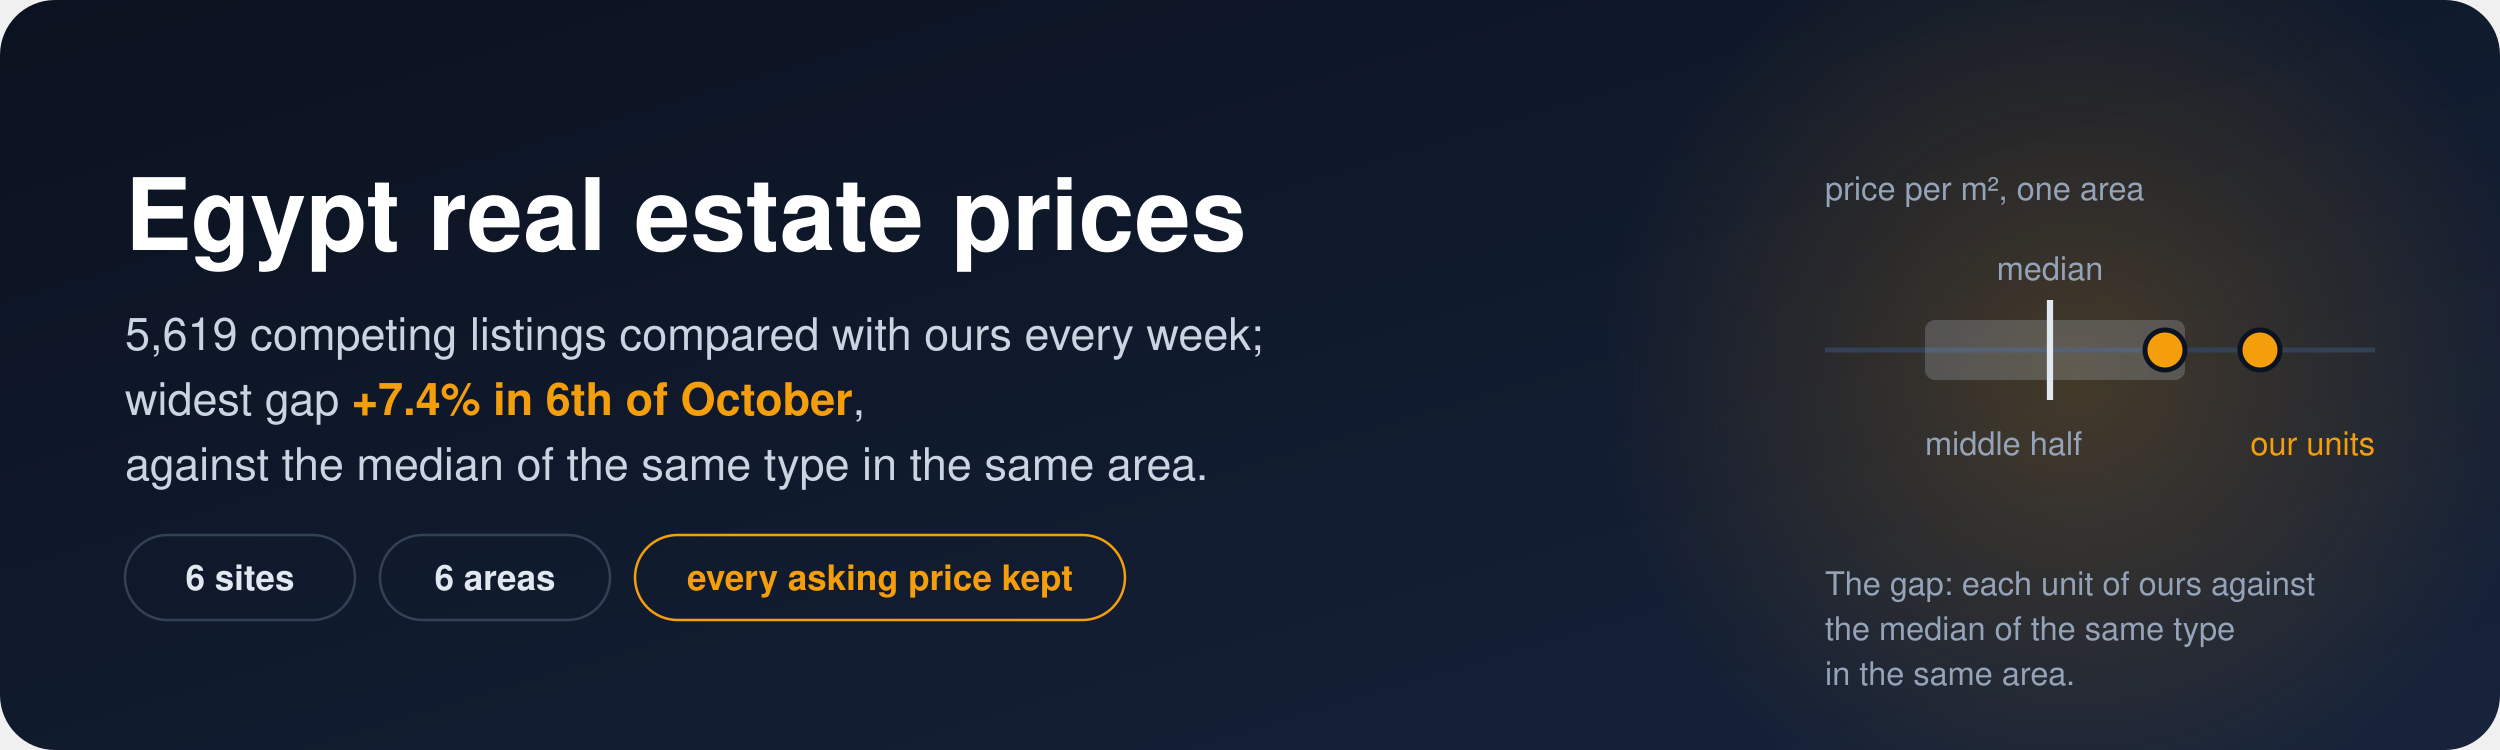
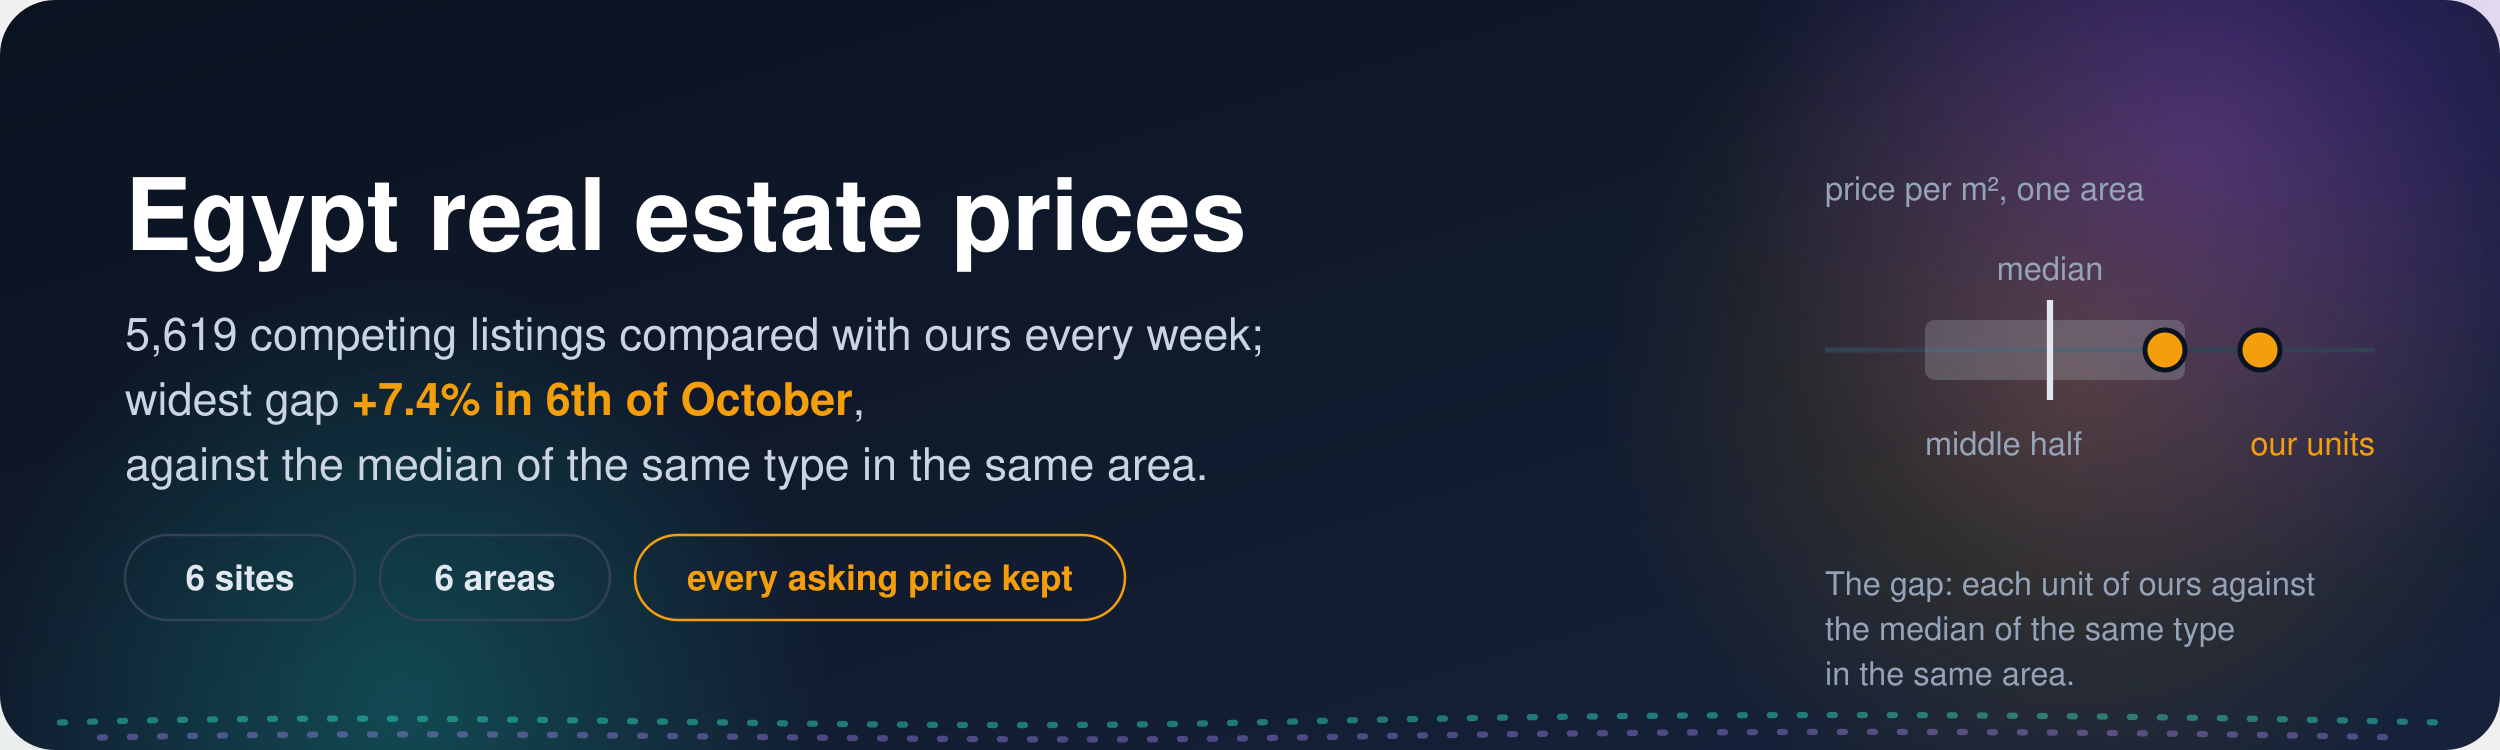
<svg xmlns="http://www.w3.org/2000/svg" viewBox="0 0 1000 300" width="1000" height="300" role="img" aria-label="Egypt real estate prices. Competing listings compared with our units every week in six Egyptian areas, and the area where our asking price per square metre is furthest from the median of the same type in the same area. One area's strip: the middle half of competing listings, the area median, and our units to its right.">
  <defs>
    <linearGradient id="bg" x1="0" y1="0" x2="1" y2="1">
      <stop offset="0" stop-color="#0B1220" />
      <stop offset="1" stop-color="#16233B" />
    </linearGradient>
    <radialGradient id="glow" cx="0.5" cy="0.5" r="0.5">
      <stop offset="0" stop-color="#F59E0B" stop-opacity="0.22" />
      <stop offset="1" stop-color="#F59E0B" stop-opacity="0" />
+     </radialGradient>
+     <radialGradient id="jrGlowA" cx="0.5" cy="0.5" r="0.5">
+       <stop offset="0" stop-color="#7C3AED" stop-opacity="0.4" />
+       <stop offset="1" stop-color="#7C3AED" stop-opacity="0" />
+     </radialGradient>
+     <radialGradient id="jrGlowB" cx="0.5" cy="0.5" r="0.5">
+       <stop offset="0" stop-color="#14B8A6" stop-opacity="0.3" />
+       <stop offset="1" stop-color="#14B8A6" stop-opacity="0" />
    </radialGradient>
  </defs>
  <style>
    text { font-family: "Segoe UI", -apple-system, Helvetica, Arial, sans-serif; }
    .title { font-size: 40px; font-weight: 700; fill: #FFFFFF; }
    .sub { font-size: 18px; fill: #CBD5E1; }
    .hot { fill: #F59E0B; font-weight: 700; }
    .pill { font-size: 14px; font-weight: 600; fill: #E2E8F0; }
    .note { font-size: 13px; fill: #94A3B8; }
    .track { stroke: #334155; stroke-width: 2; }
    .band { fill: #CBD5E1; fill-opacity: 0.22; }
    .median { stroke: #E2E8F0; stroke-width: 2.5; }
    .ours { fill: #F59E0B; stroke: #0B1220; stroke-width: 2; }
+       .wave { fill: none; stroke-width: 2.5; stroke-linecap: round; stroke-dasharray: 2 10; animation: flow 6s linear infinite; }
+     @keyframes flow { to { stroke-dashoffset: -120; } }
  </style>
  <rect width="1000" height="300" rx="22" fill="url(#bg)" />
+   <circle cx="880" cy="60" r="190" fill="url(#jrGlowA)" />
+   <circle cx="160" cy="280" r="170" fill="url(#jrGlowB)" />
+   <path class="wave" stroke="#2DD4BF" stroke-opacity="0.5" d="M24 289 C 200 284, 330 293, 500 289 S 800 285, 976 289" />
+   <path class="wave" stroke="#A78BFA" stroke-opacity="0.4" style="animation-duration:9s" d="M40 295 C 220 291, 360 298, 520 295 S 820 292, 960 295" />
  <circle cx="830" cy="150" r="190" fill="url(#glow)" />
  <text x="50" y="100" class="title">Egypt real estate prices</text>
  <text x="50" y="140" class="sub">
    <tspan id="nb-listings_compared">5,619</tspan> competing listings compared with ours every week;</text>
  <text x="50" y="166" class="sub">widest gap <tspan class="hot">
      <tspan id="nb-widest_gap_pct">+7.4</tspan>% in <tspan id="nb-widest_gap_area">6th of October</tspan>
    </tspan>,</text>
  <text x="50" y="192" class="sub">against the median of the same type in the same area.</text>
  <g>
    <rect x="50" y="214" width="92" height="34" rx="17" fill="none" stroke="#334155" />
    <text x="96" y="236" class="pill" text-anchor="middle">
      <tspan id="nb-sites_read">6</tspan> sites</text>
    <rect x="152" y="214" width="92" height="34" rx="17" fill="none" stroke="#334155" />
    <text x="198" y="236" class="pill" text-anchor="middle">
      <tspan id="nb-areas_read">6</tspan> areas</text>
    <rect x="254" y="214" width="196" height="34" rx="17" fill="none" stroke="#F59E0B" />
    <text x="352" y="236" class="pill" text-anchor="middle" style="fill:#F59E0B">every asking price kept</text>
  </g>
  <g>
    <text x="730" y="80" class="note">price per m², one area</text>
    <line x1="730" y1="140" x2="950" y2="140" class="track" />
    <rect x="770" y="128" width="104" height="24" rx="4" class="band" />
    <line x1="820" y1="120" x2="820" y2="160" class="median" />
    <circle cx="866" cy="140" r="8" class="ours" />
    <circle cx="904" cy="140" r="8" class="ours" />
    <text x="820" y="112" class="note" text-anchor="middle">median</text>
    <text x="770" y="182" class="note">middle half</text>
    <text x="950" y="182" class="note" text-anchor="end" style="fill:#F59E0B">our units</text>
    <text x="730" y="238" class="note">The gap: each unit of ours against</text>
    <text x="730" y="256" class="note">the median of the same type</text>
    <text x="730" y="274" class="note">in the same area.</text>
  </g>
</svg>
